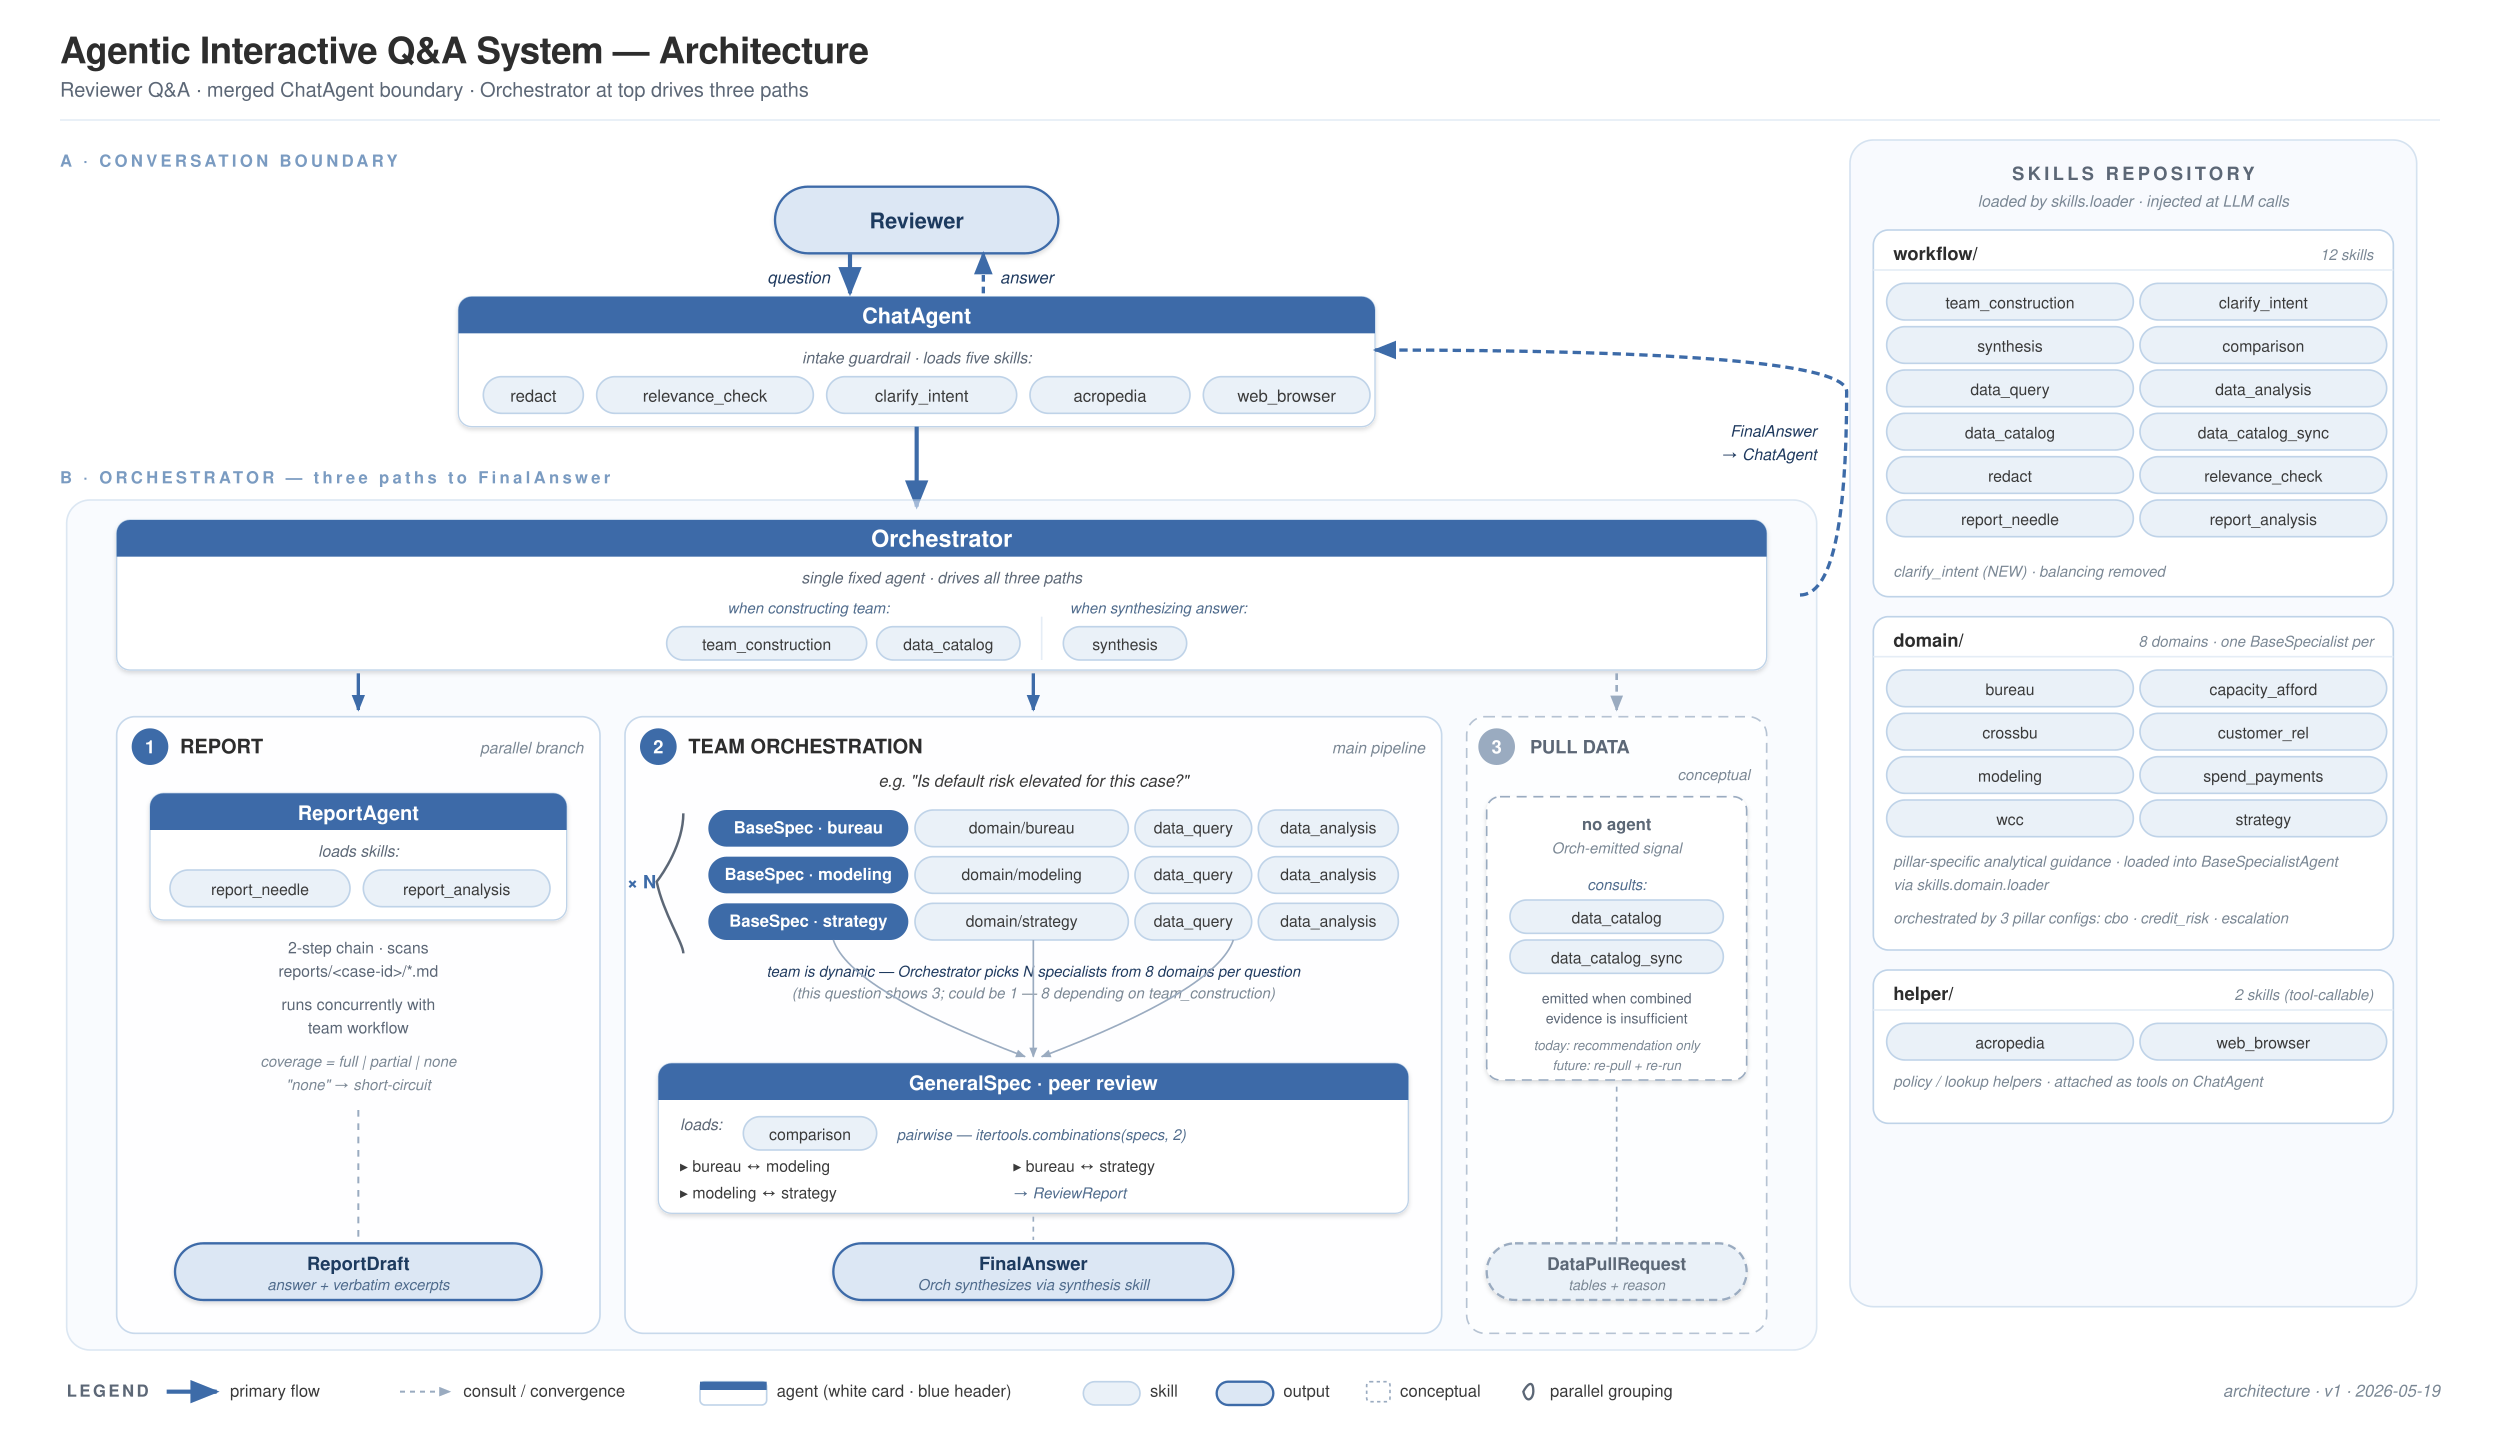
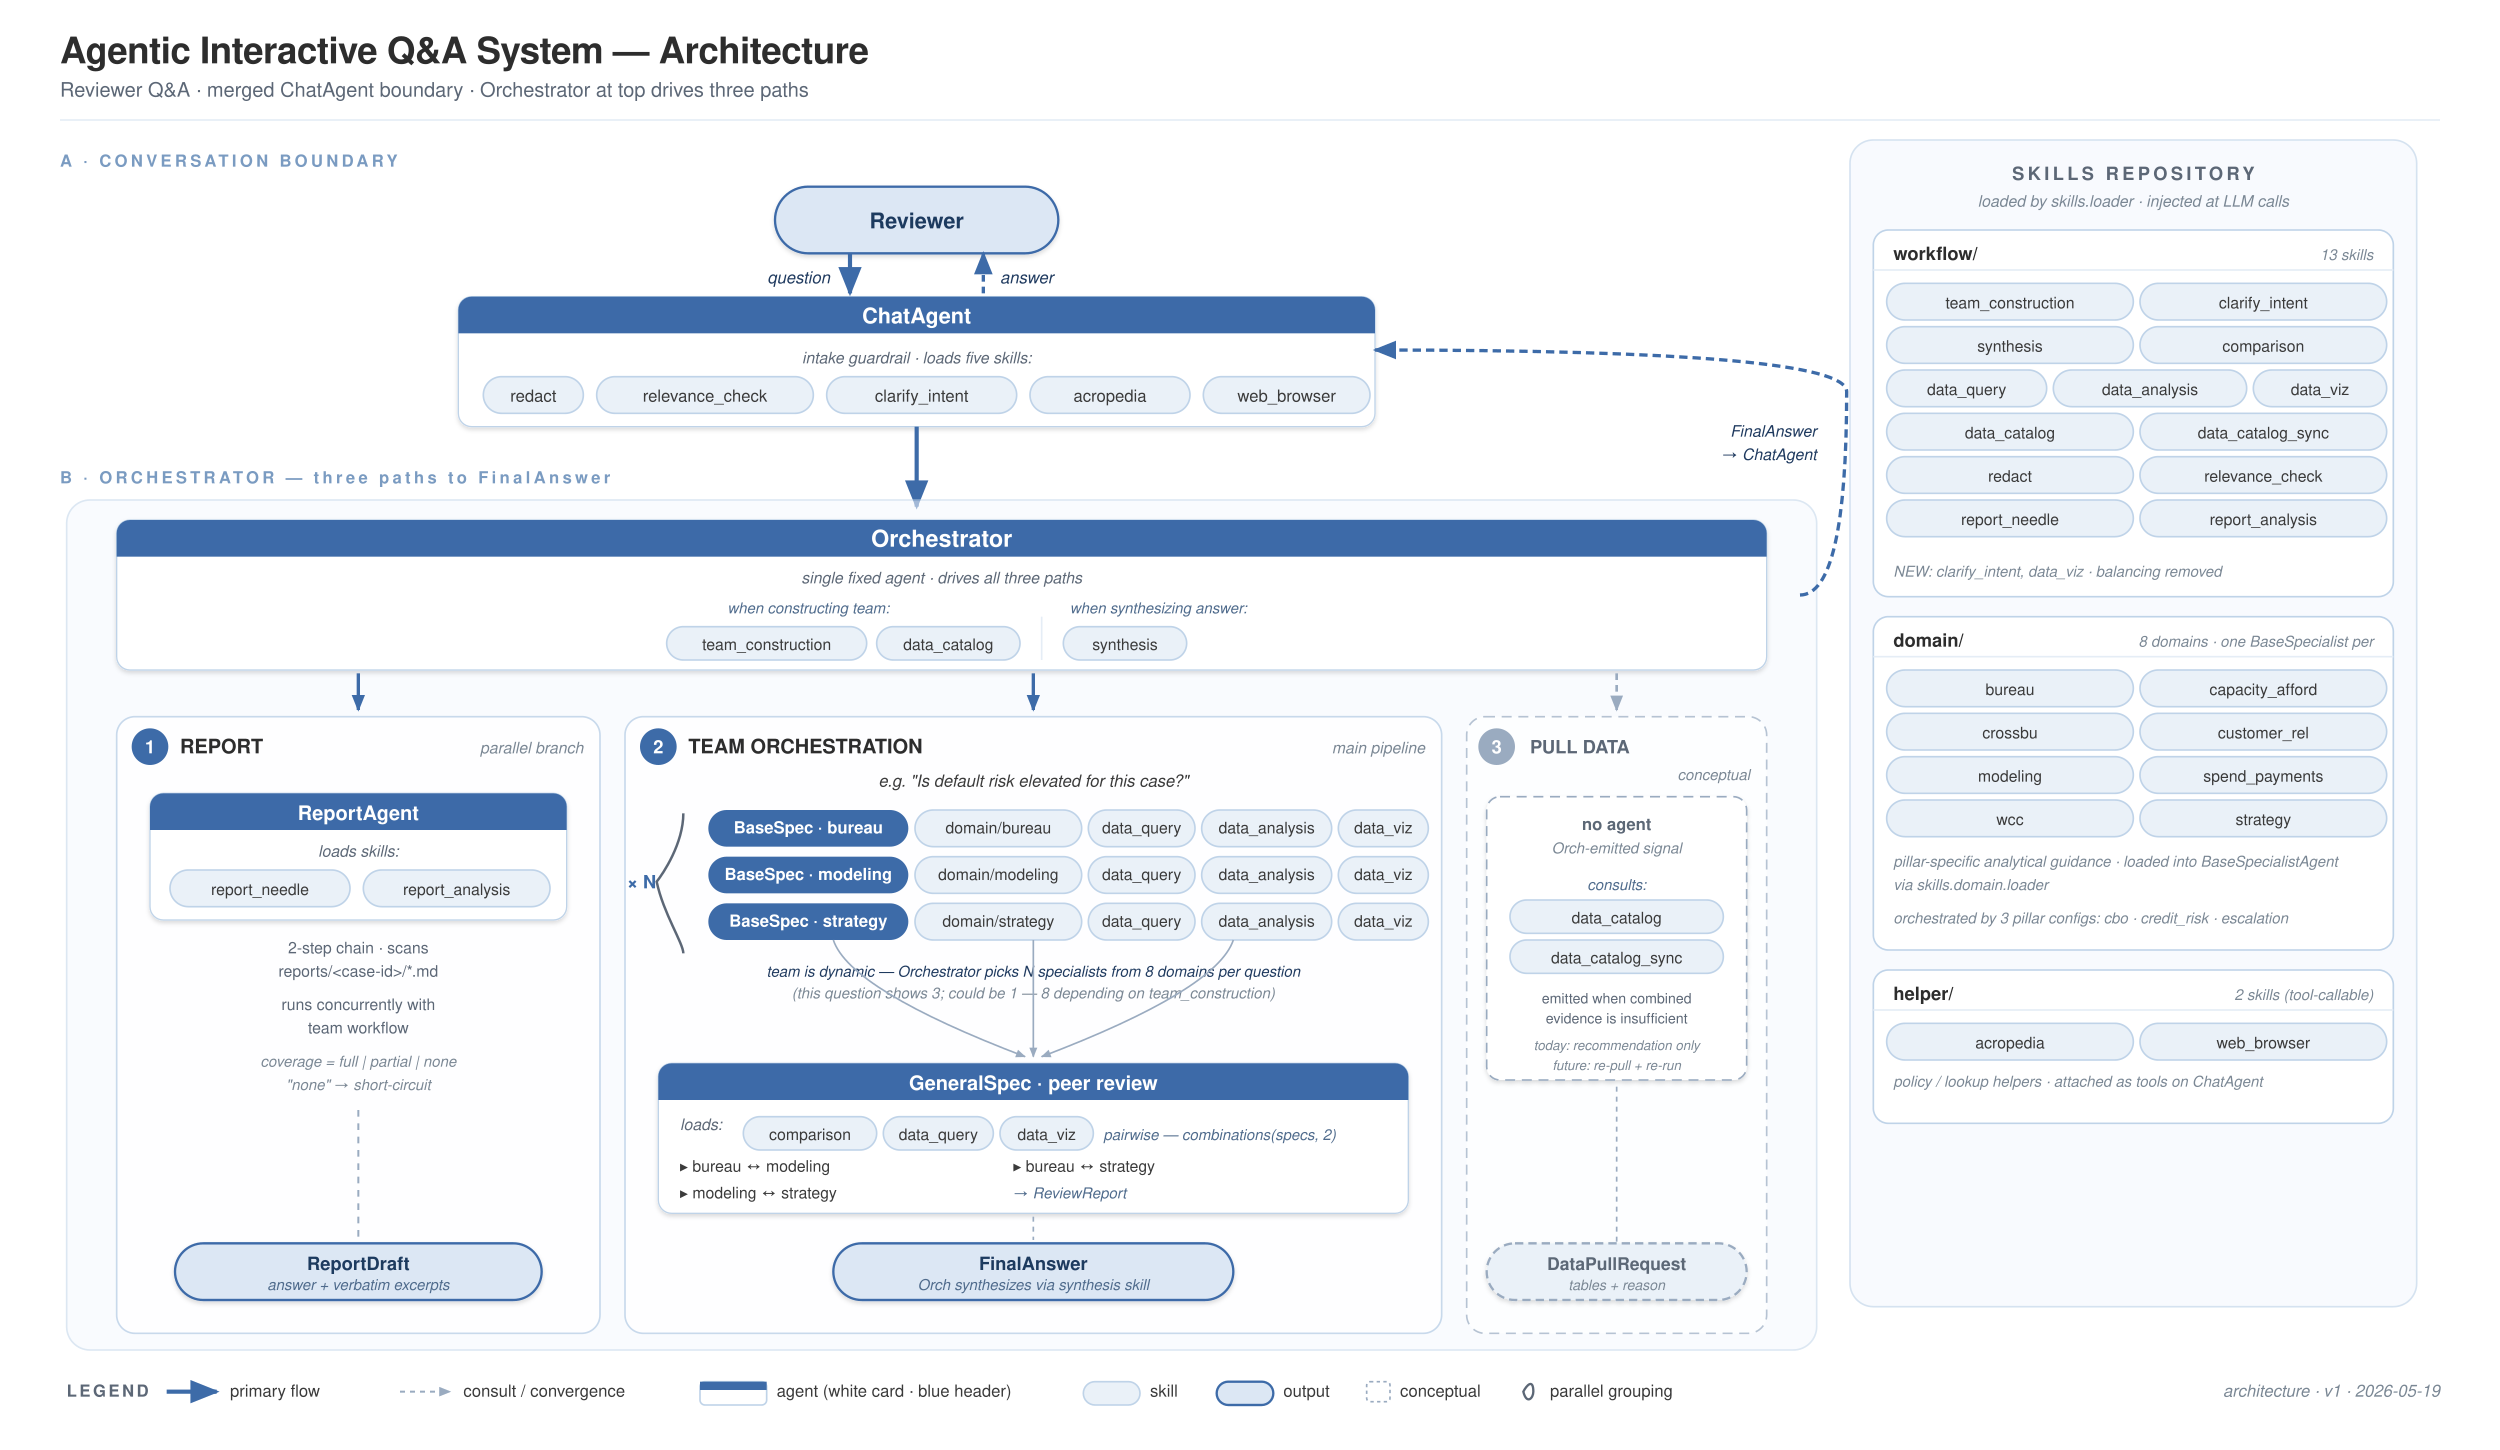
<svg xmlns="http://www.w3.org/2000/svg" viewBox="0 0 1500 870" font-family="ui-sans-serif, -apple-system, 'Segoe UI', system-ui, Helvetica, sans-serif">
  <defs>
    <filter id="shadow" x="-20%" y="-20%" width="140%" height="140%">
      <feGaussianBlur in="SourceAlpha" stdDeviation="1.2" />
      <feOffset dy="1.5" />
      <feComponentTransfer>
        <feFuncA type="linear" slope="0.14" />
      </feComponentTransfer>
      <feMerge>
        <feMergeNode />
        <feMergeNode in="SourceGraphic" />
      </feMerge>
    </filter>
    <marker id="ar-blue" viewBox="0 0 10 10" refX="9" refY="5" markerWidth="7" markerHeight="7" orient="auto-start-reverse">
      <path d="M0,1 L10,5 L0,9 Z" fill="#3D6BA8" />
    </marker>
    <marker id="ar-blue-sm" viewBox="0 0 10 10" refX="9" refY="5" markerWidth="5" markerHeight="5" orient="auto-start-reverse">
      <path d="M0,1 L10,5 L0,9 Z" fill="#3D6BA8" />
    </marker>
    <marker id="ar-gray" viewBox="0 0 10 10" refX="9" refY="5" markerWidth="6" markerHeight="6" orient="auto-start-reverse">
      <path d="M0,1 L10,5 L0,9 Z" fill="#9AABC0" />
    </marker>
  </defs>
  <rect width="1500" height="870" fill="#FFFFFF" />
  <text x="36" y="38" font-size="22" font-weight="700" fill="#2D2D2D" letter-spacing="-0.3">Agentic Interactive Q&amp;A System — Architecture</text>
  <text x="36" y="58" font-size="12" fill="#5C6776">Reviewer Q&amp;A · merged ChatAgent boundary · Orchestrator at top drives three paths</text>
  <line x1="36" y1="72" x2="1464" y2="72" stroke="#E5EDF6" />
  <text x="36" y="100" font-size="10" font-weight="700" fill="#7A9BC1" letter-spacing="2">A · CONVERSATION BOUNDARY</text>
  <g filter="url(#shadow)">
    <rect x="465" y="112" width="170" height="40" rx="20" fill="#DCE7F4" stroke="#3D6BA8" stroke-width="1.4" />
    <text x="550" y="137" font-size="13" font-weight="600" fill="#1F3A5F" text-anchor="middle">Reviewer</text>
  </g>
  <g filter="url(#shadow)">
    <rect x="275" y="178" width="550" height="78" rx="8" fill="#FFFFFF" stroke="#BFD3E8" stroke-width="0.8" />
    <path d="M275,186 a8,8 0 0 1 8,-8 h534 a8,8 0 0 1 8,8 v14 h-550 z" fill="#3D6BA8" />
    <text x="550" y="194" font-size="13" font-weight="700" fill="#FFFFFF" text-anchor="middle">ChatAgent</text>
    <text x="550" y="218" font-size="9.5" fill="#5C6776" text-anchor="middle" font-style="italic">intake guardrail · loads five skills:</text>
    <rect x="290" y="226" width="60" height="22" rx="11" fill="#EAF1F8" stroke="#BFD3E8" />
    <text x="320" y="241" font-size="10" fill="#3A3A3A" text-anchor="middle">redact</text>
    <rect x="358" y="226" width="130" height="22" rx="11" fill="#EAF1F8" stroke="#BFD3E8" />
    <text x="423" y="241" font-size="10" fill="#3A3A3A" text-anchor="middle">relevance_check</text>
    <rect x="496" y="226" width="114" height="22" rx="11" fill="#EAF1F8" stroke="#BFD3E8" />
    <text x="553" y="241" font-size="10" fill="#3A3A3A" text-anchor="middle">clarify_intent</text>
    <rect x="618" y="226" width="96" height="22" rx="11" fill="#EAF1F8" stroke="#BFD3E8" />
    <text x="666" y="241" font-size="10" fill="#3A3A3A" text-anchor="middle">acropedia</text>
    <rect x="722" y="226" width="100" height="22" rx="11" fill="#EAF1F8" stroke="#BFD3E8" />
    <text x="772" y="241" font-size="10" fill="#3A3A3A" text-anchor="middle">web_browser</text>
  </g>
  <line x1="510" y1="152" x2="510" y2="176" stroke="#3D6BA8" stroke-width="2.5" marker-end="url(#ar-blue)" />
  <text x="498" y="170" font-size="10" fill="#1F3A5F" text-anchor="end" font-style="italic">question</text>
  <path d="M590,176 L590,152" stroke="#3D6BA8" stroke-width="2" stroke-dasharray="4,3" marker-end="url(#ar-blue)" fill="none" />
  <text x="600" y="170" font-size="10" fill="#1F3A5F" font-style="italic">answer</text>
  <line x1="550" y1="256" x2="550" y2="304" stroke="#3D6BA8" stroke-width="2.5" marker-end="url(#ar-blue)" />
  <text x="36" y="290" font-size="10" font-weight="700" fill="#7A9BC1" letter-spacing="2">B · ORCHESTRATOR — three paths to FinalAnswer</text>
  <rect x="40" y="300" width="1050" height="510" rx="14" fill="#F4F8FD" stroke="#BFD3E8" stroke-width="1" opacity="0.55" />
  <g filter="url(#shadow)">
    <rect x="70" y="312" width="990" height="90" rx="8" fill="#FFFFFF" stroke="#BFD3E8" stroke-width="0.8" />
    <path d="M70,320 a8,8 0 0 1 8,-8 h974 a8,8 0 0 1 8,8 v14 h-990 z" fill="#3D6BA8" />
    <text x="565" y="328" font-size="14" font-weight="700" fill="#FFFFFF" text-anchor="middle">Orchestrator</text>
    <text x="565" y="350" font-size="9.5" fill="#5C6776" text-anchor="middle" font-style="italic">single fixed agent · drives all three paths</text>
    <text x="485" y="368" font-size="9" fill="#4F6B8C" text-anchor="middle" font-style="italic">when constructing team:</text>
    <text x="695" y="368" font-size="9" fill="#4F6B8C" text-anchor="middle" font-style="italic">when synthesizing answer:</text>
    <rect x="400" y="376" width="120" height="20" rx="10" fill="#EAF1F8" stroke="#BFD3E8" />
    <text x="460" y="390" font-size="9.5" fill="#3A3A3A" text-anchor="middle">team_construction</text>
    <rect x="526" y="376" width="86" height="20" rx="10" fill="#EAF1F8" stroke="#BFD3E8" />
    <text x="569" y="390" font-size="9.5" fill="#3A3A3A" text-anchor="middle">data_catalog</text>
    <line x1="625" y1="370" x2="625" y2="396" stroke="#E5EDF6" />
    <rect x="638" y="376" width="74" height="20" rx="10" fill="#EAF1F8" stroke="#BFD3E8" />
    <text x="675" y="390" font-size="9.5" fill="#3A3A3A" text-anchor="middle">synthesis</text>
  </g>
  <line x1="215" y1="404" x2="215" y2="426" stroke="#3D6BA8" stroke-width="2" marker-end="url(#ar-blue-sm)" />
  <line x1="620" y1="404" x2="620" y2="426" stroke="#3D6BA8" stroke-width="2" marker-end="url(#ar-blue-sm)" />
  <line x1="970" y1="404" x2="970" y2="426" stroke="#9AABC0" stroke-width="1.6" stroke-dasharray="4,3" marker-end="url(#ar-gray)" />
  <rect x="70" y="430" width="290" height="370" rx="11" fill="#FFFFFF" stroke="#BFD3E8" stroke-width="1" opacity="0.85" />
  <circle cx="90" cy="448" r="11" fill="#3D6BA8" />
  <text x="90" y="452" font-size="11" font-weight="700" fill="#FFFFFF" text-anchor="middle">1</text>
  <text x="108" y="452" font-size="12" font-weight="700" fill="#2D2D2D">REPORT</text>
  <text x="350" y="452" font-size="9.5" fill="#7A8794" text-anchor="end" font-style="italic">parallel branch</text>
  <g filter="url(#shadow)">
    <rect x="90" y="476" width="250" height="76" rx="8" fill="#FFFFFF" stroke="#BFD3E8" stroke-width="0.8" />
    <path d="M90,484 a8,8 0 0 1 8,-8 h234 a8,8 0 0 1 8,8 v14 h-250 z" fill="#3D6BA8" />
    <text x="215" y="492" font-size="12" font-weight="700" fill="#FFFFFF" text-anchor="middle">ReportAgent</text>
    <text x="215" y="514" font-size="9.5" fill="#5C6776" text-anchor="middle" font-style="italic">loads skills:</text>
    <rect x="102" y="522" width="108" height="22" rx="11" fill="#EAF1F8" stroke="#BFD3E8" />
    <text x="156" y="537" font-size="9.5" fill="#3A3A3A" text-anchor="middle">report_needle</text>
    <rect x="218" y="522" width="112" height="22" rx="11" fill="#EAF1F8" stroke="#BFD3E8" />
    <text x="274" y="537" font-size="9.5" fill="#3A3A3A" text-anchor="middle">report_analysis</text>
  </g>
  <text x="215" y="572" font-size="9.5" fill="#5C6776" text-anchor="middle">2-step chain · scans</text>
  <text x="215" y="586" font-size="9.5" fill="#5C6776" text-anchor="middle">reports/&lt;case-id&gt;/*.md</text>
  <text x="215" y="606" font-size="9.5" fill="#5C6776" text-anchor="middle">runs concurrently with</text>
  <text x="215" y="620" font-size="9.5" fill="#5C6776" text-anchor="middle">team workflow</text>
  <text x="215" y="640" font-size="9" fill="#7A8794" text-anchor="middle" font-style="italic">coverage = full | partial | none</text>
  <text x="215" y="654" font-size="9" fill="#7A8794" text-anchor="middle" font-style="italic">"none" → short-circuit</text>
  <line x1="215" y1="666" x2="215" y2="746" stroke="#9AABC0" stroke-width="1.2" stroke-dasharray="4,4" fill="none" />
  <g filter="url(#shadow)">
    <rect x="105" y="746" width="220" height="34" rx="17" fill="#DCE7F4" stroke="#3D6BA8" stroke-width="1.4" />
    <text x="215" y="762" font-size="11" font-weight="700" fill="#1F3A5F" text-anchor="middle">ReportDraft</text>
    <text x="215" y="774" font-size="9" fill="#4F6B8C" text-anchor="middle" font-style="italic">answer + verbatim excerpts</text>
  </g>
  <rect x="375" y="430" width="490" height="370" rx="11" fill="#FFFFFF" stroke="#BFD3E8" stroke-width="1" opacity="0.85" />
  <circle cx="395" cy="448" r="11" fill="#3D6BA8" />
  <text x="395" y="452" font-size="11" font-weight="700" fill="#FFFFFF" text-anchor="middle">2</text>
  <text x="413" y="452" font-size="12" font-weight="700" fill="#2D2D2D">TEAM ORCHESTRATION</text>
  <text x="855" y="452" font-size="9.5" fill="#7A8794" text-anchor="end" font-style="italic">main pipeline</text>
  <text x="620" y="472" font-size="10" fill="#3A3A3A" text-anchor="middle" font-style="italic">e.g. "Is default risk elevated for this case?"</text>
  <path d="M 410,488 C 410,506 398,524 394,529 C 398,548 410,566 410,572" fill="none" stroke="#5C6776" stroke-width="1.5" />
  <rect x="425" y="486" width="120" height="22" rx="11" fill="#3D6BA8" />
  <text x="485" y="500" font-size="10" font-weight="700" fill="#FFFFFF" text-anchor="middle">BaseSpec · bureau</text>
-   <rect x="549" y="486" width="128" height="22" rx="11" fill="#EAF1F8" stroke="#BFD3E8" />
-   <text x="613" y="500" font-size="9.5" fill="#3A3A3A" text-anchor="middle">domain/bureau</text>
-   <rect x="681" y="486" width="70" height="22" rx="11" fill="#EAF1F8" stroke="#BFD3E8" />
-   <text x="716" y="500" font-size="9.5" fill="#3A3A3A" text-anchor="middle">data_query</text>
-   <rect x="755" y="486" width="84" height="22" rx="11" fill="#EAF1F8" stroke="#BFD3E8" />
-   <text x="797" y="500" font-size="9.5" fill="#3A3A3A" text-anchor="middle">data_analysis</text>
+   <rect x="549" y="486" width="100" height="22" rx="11" fill="#EAF1F8" stroke="#BFD3E8" />
+   <text x="599" y="500" font-size="9.5" fill="#3A3A3A" text-anchor="middle">domain/bureau</text>
+   <rect x="653" y="486" width="64" height="22" rx="11" fill="#EAF1F8" stroke="#BFD3E8" />
+   <text x="685" y="500" font-size="9.5" fill="#3A3A3A" text-anchor="middle">data_query</text>
+   <rect x="721" y="486" width="78" height="22" rx="11" fill="#EAF1F8" stroke="#BFD3E8" />
+   <text x="760" y="500" font-size="9.5" fill="#3A3A3A" text-anchor="middle">data_analysis</text>
+   <rect x="803" y="486" width="54" height="22" rx="11" fill="#EAF1F8" stroke="#BFD3E8" />
+   <text x="830" y="500" font-size="9.5" fill="#3A3A3A" text-anchor="middle">data_viz</text>
  <rect x="425" y="514" width="120" height="22" rx="11" fill="#3D6BA8" />
  <text x="485" y="528" font-size="10" font-weight="700" fill="#FFFFFF" text-anchor="middle">BaseSpec · modeling</text>
-   <rect x="549" y="514" width="128" height="22" rx="11" fill="#EAF1F8" stroke="#BFD3E8" />
-   <text x="613" y="528" font-size="9.5" fill="#3A3A3A" text-anchor="middle">domain/modeling</text>
-   <rect x="681" y="514" width="70" height="22" rx="11" fill="#EAF1F8" stroke="#BFD3E8" />
-   <text x="716" y="528" font-size="9.5" fill="#3A3A3A" text-anchor="middle">data_query</text>
-   <rect x="755" y="514" width="84" height="22" rx="11" fill="#EAF1F8" stroke="#BFD3E8" />
-   <text x="797" y="528" font-size="9.5" fill="#3A3A3A" text-anchor="middle">data_analysis</text>
+   <rect x="549" y="514" width="100" height="22" rx="11" fill="#EAF1F8" stroke="#BFD3E8" />
+   <text x="599" y="528" font-size="9.5" fill="#3A3A3A" text-anchor="middle">domain/modeling</text>
+   <rect x="653" y="514" width="64" height="22" rx="11" fill="#EAF1F8" stroke="#BFD3E8" />
+   <text x="685" y="528" font-size="9.5" fill="#3A3A3A" text-anchor="middle">data_query</text>
+   <rect x="721" y="514" width="78" height="22" rx="11" fill="#EAF1F8" stroke="#BFD3E8" />
+   <text x="760" y="528" font-size="9.5" fill="#3A3A3A" text-anchor="middle">data_analysis</text>
+   <rect x="803" y="514" width="54" height="22" rx="11" fill="#EAF1F8" stroke="#BFD3E8" />
+   <text x="830" y="528" font-size="9.5" fill="#3A3A3A" text-anchor="middle">data_viz</text>
  <rect x="425" y="542" width="120" height="22" rx="11" fill="#3D6BA8" />
  <text x="485" y="556" font-size="10" font-weight="700" fill="#FFFFFF" text-anchor="middle">BaseSpec · strategy</text>
-   <rect x="549" y="542" width="128" height="22" rx="11" fill="#EAF1F8" stroke="#BFD3E8" />
-   <text x="613" y="556" font-size="9.5" fill="#3A3A3A" text-anchor="middle">domain/strategy</text>
-   <rect x="681" y="542" width="70" height="22" rx="11" fill="#EAF1F8" stroke="#BFD3E8" />
-   <text x="716" y="556" font-size="9.5" fill="#3A3A3A" text-anchor="middle">data_query</text>
-   <rect x="755" y="542" width="84" height="22" rx="11" fill="#EAF1F8" stroke="#BFD3E8" />
-   <text x="797" y="556" font-size="9.5" fill="#3A3A3A" text-anchor="middle">data_analysis</text>
+   <rect x="549" y="542" width="100" height="22" rx="11" fill="#EAF1F8" stroke="#BFD3E8" />
+   <text x="599" y="556" font-size="9.5" fill="#3A3A3A" text-anchor="middle">domain/strategy</text>
+   <rect x="653" y="542" width="64" height="22" rx="11" fill="#EAF1F8" stroke="#BFD3E8" />
+   <text x="685" y="556" font-size="9.5" fill="#3A3A3A" text-anchor="middle">data_query</text>
+   <rect x="721" y="542" width="78" height="22" rx="11" fill="#EAF1F8" stroke="#BFD3E8" />
+   <text x="760" y="556" font-size="9.5" fill="#3A3A3A" text-anchor="middle">data_analysis</text>
+   <rect x="803" y="542" width="54" height="22" rx="11" fill="#EAF1F8" stroke="#BFD3E8" />
+   <text x="830" y="556" font-size="9.5" fill="#3A3A3A" text-anchor="middle">data_viz</text>
  <text x="385" y="533" font-size="11" font-weight="700" fill="#3D6BA8" text-anchor="middle">× N</text>
  <text x="620" y="586" font-size="9" fill="#1F3A5F" text-anchor="middle" font-style="italic">team is dynamic — Orchestrator picks N specialists from 8 domains per question</text>
  <text x="620" y="599" font-size="9" fill="#7A8794" text-anchor="middle" font-style="italic">(this question shows 3; could be 1 — 8 depending on team_construction)</text>
  <path d="M 500,564 Q 510,594 615,634" stroke="#9AABC0" stroke-width="1" fill="none" marker-end="url(#ar-gray)" />
  <path d="M 620,564 L 620,634" stroke="#9AABC0" stroke-width="1" fill="none" marker-end="url(#ar-gray)" />
  <path d="M 740,564 Q 730,594 625,634" stroke="#9AABC0" stroke-width="1" fill="none" marker-end="url(#ar-gray)" />
  <g filter="url(#shadow)">
    <rect x="395" y="638" width="450" height="90" rx="8" fill="#FFFFFF" stroke="#BFD3E8" stroke-width="0.8" />
    <path d="M395,646 a8,8 0 0 1 8,-8 h434 a8,8 0 0 1 8,8 v14 h-450 z" fill="#3D6BA8" />
    <text x="620" y="654" font-size="12" font-weight="700" fill="#FFFFFF" text-anchor="middle">GeneralSpec  ·  peer review</text>
    <text x="408" y="678" font-size="9.5" fill="#5C6776" font-style="italic">loads:</text>
    <rect x="446" y="670" width="80" height="20" rx="10" fill="#EAF1F8" stroke="#BFD3E8" />
    <text x="486" y="684" font-size="9.5" fill="#3A3A3A" text-anchor="middle">comparison</text>
-     <text x="538" y="684" font-size="9" fill="#4F6B8C" font-style="italic">pairwise — itertools.combinations(specs, 2)</text>
+     <rect x="530" y="670" width="66" height="20" rx="10" fill="#EAF1F8" stroke="#BFD3E8" />
+     <text x="563" y="684" font-size="9.5" fill="#3A3A3A" text-anchor="middle">data_query</text>
+     <rect x="600" y="670" width="56" height="20" rx="10" fill="#EAF1F8" stroke="#BFD3E8" />
+     <text x="628" y="684" font-size="9.5" fill="#3A3A3A" text-anchor="middle">data_viz</text>
+     <text x="662" y="684" font-size="9" fill="#4F6B8C" font-style="italic">pairwise — combinations(specs, 2)</text>
    <text x="408" y="703" font-size="9.5" fill="#3A3A3A">▸ bureau ↔ modeling</text>
    <text x="608" y="703" font-size="9.5" fill="#3A3A3A">▸ bureau ↔ strategy</text>
    <text x="408" y="719" font-size="9.5" fill="#3A3A3A">▸ modeling ↔ strategy</text>
    <text x="608" y="719" font-size="9" fill="#4F6B8C" font-style="italic">→ ReviewReport</text>
  </g>
  <line x1="620" y1="730" x2="620" y2="744" stroke="#9AABC0" stroke-width="1" stroke-dasharray="3,3" fill="none" />
  <g filter="url(#shadow)">
    <rect x="500" y="746" width="240" height="34" rx="17" fill="#DCE7F4" stroke="#3D6BA8" stroke-width="1.4" />
    <text x="620" y="762" font-size="11" font-weight="700" fill="#1F3A5F" text-anchor="middle">FinalAnswer</text>
    <text x="620" y="774" font-size="9" fill="#4F6B8C" text-anchor="middle" font-style="italic">Orch synthesizes via synthesis skill</text>
  </g>
  <rect x="880" y="430" width="180" height="370" rx="11" fill="#FFFFFF" stroke="#9AABC0" stroke-width="1" stroke-dasharray="6,4" opacity="0.7" />
  <circle cx="898" cy="448" r="11" fill="#9AABC0" />
  <text x="898" y="452" font-size="11" font-weight="700" fill="#FFFFFF" text-anchor="middle">3</text>
  <text x="918" y="452" font-size="11" font-weight="700" fill="#5C6776">PULL DATA</text>
  <text x="1050" y="468" font-size="9" fill="#7A8794" text-anchor="end" font-style="italic">conceptual</text>
  <g filter="url(#shadow)">
    <rect x="892" y="478" width="156" height="170" rx="8" fill="#FFFFFF" stroke="#9AABC0" stroke-width="1" stroke-dasharray="6,4" />
    <text x="970" y="498" font-size="10" font-weight="700" fill="#5C6776" text-anchor="middle">no agent</text>
    <text x="970" y="512" font-size="9" fill="#7A8794" text-anchor="middle" font-style="italic">Orch-emitted signal</text>
    <text x="970" y="534" font-size="9" fill="#4F6B8C" text-anchor="middle" font-style="italic">consults:</text>
    <rect x="906" y="540" width="128" height="20" rx="10" fill="#EAF1F8" stroke="#BFD3E8" />
    <text x="970" y="554" font-size="9.5" fill="#3A3A3A" text-anchor="middle">data_catalog</text>
    <rect x="906" y="564" width="128" height="20" rx="10" fill="#EAF1F8" stroke="#BFD3E8" />
    <text x="970" y="578" font-size="9.5" fill="#3A3A3A" text-anchor="middle">data_catalog_sync</text>
    <text x="970" y="602" font-size="8.5" fill="#5C6776" text-anchor="middle">emitted when combined</text>
    <text x="970" y="614" font-size="8.5" fill="#5C6776" text-anchor="middle">evidence is insufficient</text>
    <text x="970" y="630" font-size="8" fill="#7A8794" text-anchor="middle" font-style="italic">today: recommendation only</text>
    <text x="970" y="642" font-size="8" fill="#7A8794" text-anchor="middle" font-style="italic">future: re-pull + re-run</text>
  </g>
  <line x1="970" y1="652" x2="970" y2="746" stroke="#9AABC0" stroke-width="1" stroke-dasharray="3,3" fill="none" />
  <g filter="url(#shadow)">
    <rect x="892" y="746" width="156" height="34" rx="17" fill="#EAF1F8" stroke="#9AABC0" stroke-width="1.4" stroke-dasharray="5,3" />
    <text x="970" y="762" font-size="10.5" font-weight="700" fill="#5C6776" text-anchor="middle">DataPullRequest</text>
    <text x="970" y="774" font-size="8.5" fill="#7A8794" text-anchor="middle" font-style="italic">tables + reason</text>
  </g>
  <path d="M1080,357 Q1108,357 1108,235 Q1108,210 825,210" stroke="#3D6BA8" stroke-width="2" stroke-dasharray="5,3" fill="none" marker-end="url(#ar-blue)" />
  <text x="1090" y="262" font-size="9.5" fill="#1F3A5F" font-style="italic" text-anchor="end">FinalAnswer</text>
  <text x="1090" y="276" font-size="9.5" fill="#1F3A5F" font-style="italic" text-anchor="end">→ ChatAgent</text>
  <rect x="1110" y="84" width="340" height="700" rx="14" fill="#F4F8FD" stroke="#BFD3E8" stroke-width="1" opacity="0.65" />
  <text x="1280" y="108" font-size="11" font-weight="700" fill="#5C6776" letter-spacing="2" text-anchor="middle">SKILLS REPOSITORY</text>
  <text x="1280" y="124" font-size="9.5" fill="#7A8794" text-anchor="middle" font-style="italic">loaded by skills.loader · injected at LLM calls</text>
  <rect x="1124" y="138" width="312" height="220" rx="9" fill="#FFFFFF" stroke="#BFD3E8" />
  <text x="1136" y="156" font-size="11" font-weight="700" fill="#2D2D2D">workflow/</text>
-   <text x="1424" y="156" font-size="9" fill="#7A8794" text-anchor="end" font-style="italic">12 skills</text>
+   <text x="1424" y="156" font-size="9" fill="#7A8794" text-anchor="end" font-style="italic">13 skills</text>
  <line x1="1124" y1="162" x2="1436" y2="162" stroke="#E5EDF6" />
  <g font-size="9.5" fill="#3A3A3A">
    <rect x="1132" y="170" width="148" height="22" rx="11" fill="#EAF1F8" stroke="#BFD3E8" />
    <text x="1206" y="185" text-anchor="middle">team_construction</text>
    <rect x="1284" y="170" width="148" height="22" rx="11" fill="#EAF1F8" stroke="#BFD3E8" />
    <text x="1358" y="185" text-anchor="middle">clarify_intent</text>
    <rect x="1132" y="196" width="148" height="22" rx="11" fill="#EAF1F8" stroke="#BFD3E8" />
    <text x="1206" y="211" text-anchor="middle">synthesis</text>
    <rect x="1284" y="196" width="148" height="22" rx="11" fill="#EAF1F8" stroke="#BFD3E8" />
    <text x="1358" y="211" text-anchor="middle">comparison</text>
-     <rect x="1132" y="222" width="148" height="22" rx="11" fill="#EAF1F8" stroke="#BFD3E8" />
-     <text x="1206" y="237" text-anchor="middle">data_query</text>
-     <rect x="1284" y="222" width="148" height="22" rx="11" fill="#EAF1F8" stroke="#BFD3E8" />
-     <text x="1358" y="237" text-anchor="middle">data_analysis</text>
+     <rect x="1132" y="222" width="96" height="22" rx="11" fill="#EAF1F8" stroke="#BFD3E8" />
+     <text x="1180" y="237" text-anchor="middle">data_query</text>
+     <rect x="1232" y="222" width="116" height="22" rx="11" fill="#EAF1F8" stroke="#BFD3E8" />
+     <text x="1290" y="237" text-anchor="middle">data_analysis</text>
+     <rect x="1352" y="222" width="80" height="22" rx="11" fill="#EAF1F8" stroke="#BFD3E8" />
+     <text x="1392" y="237" text-anchor="middle">data_viz</text>
    <rect x="1132" y="248" width="148" height="22" rx="11" fill="#EAF1F8" stroke="#BFD3E8" />
    <text x="1206" y="263" text-anchor="middle">data_catalog</text>
    <rect x="1284" y="248" width="148" height="22" rx="11" fill="#EAF1F8" stroke="#BFD3E8" />
    <text x="1358" y="263" text-anchor="middle">data_catalog_sync</text>
    <rect x="1132" y="274" width="148" height="22" rx="11" fill="#EAF1F8" stroke="#BFD3E8" />
    <text x="1206" y="289" text-anchor="middle">redact</text>
    <rect x="1284" y="274" width="148" height="22" rx="11" fill="#EAF1F8" stroke="#BFD3E8" />
    <text x="1358" y="289" text-anchor="middle">relevance_check</text>
    <rect x="1132" y="300" width="148" height="22" rx="11" fill="#EAF1F8" stroke="#BFD3E8" />
    <text x="1206" y="315" text-anchor="middle">report_needle</text>
    <rect x="1284" y="300" width="148" height="22" rx="11" fill="#EAF1F8" stroke="#BFD3E8" />
    <text x="1358" y="315" text-anchor="middle">report_analysis</text>
  </g>
-   <text x="1136" y="346" font-size="9" fill="#7A8794" font-style="italic">clarify_intent (NEW) · balancing removed</text>
+   <text x="1136" y="346" font-size="9" fill="#7A8794" font-style="italic">NEW: clarify_intent, data_viz  ·  balancing removed</text>
  <rect x="1124" y="370" width="312" height="200" rx="9" fill="#FFFFFF" stroke="#BFD3E8" />
  <text x="1136" y="388" font-size="11" font-weight="700" fill="#2D2D2D">domain/</text>
  <text x="1424" y="388" font-size="9" fill="#7A8794" text-anchor="end" font-style="italic">8 domains · one BaseSpecialist per</text>
  <line x1="1124" y1="394" x2="1436" y2="394" stroke="#E5EDF6" />
  <g font-size="9.5" fill="#3A3A3A">
    <rect x="1132" y="402" width="148" height="22" rx="11" fill="#EAF1F8" stroke="#BFD3E8" />
    <text x="1206" y="417" text-anchor="middle">bureau</text>
    <rect x="1284" y="402" width="148" height="22" rx="11" fill="#EAF1F8" stroke="#BFD3E8" />
    <text x="1358" y="417" text-anchor="middle">capacity_afford</text>
    <rect x="1132" y="428" width="148" height="22" rx="11" fill="#EAF1F8" stroke="#BFD3E8" />
    <text x="1206" y="443" text-anchor="middle">crossbu</text>
    <rect x="1284" y="428" width="148" height="22" rx="11" fill="#EAF1F8" stroke="#BFD3E8" />
    <text x="1358" y="443" text-anchor="middle">customer_rel</text>
    <rect x="1132" y="454" width="148" height="22" rx="11" fill="#EAF1F8" stroke="#BFD3E8" />
    <text x="1206" y="469" text-anchor="middle">modeling</text>
    <rect x="1284" y="454" width="148" height="22" rx="11" fill="#EAF1F8" stroke="#BFD3E8" />
    <text x="1358" y="469" text-anchor="middle">spend_payments</text>
    <rect x="1132" y="480" width="148" height="22" rx="11" fill="#EAF1F8" stroke="#BFD3E8" />
    <text x="1206" y="495" text-anchor="middle">wcc</text>
    <rect x="1284" y="480" width="148" height="22" rx="11" fill="#EAF1F8" stroke="#BFD3E8" />
    <text x="1358" y="495" text-anchor="middle">strategy</text>
  </g>
  <text x="1136" y="520" font-size="9" fill="#7A8794" font-style="italic">pillar-specific analytical guidance · loaded into BaseSpecialistAgent</text>
  <text x="1136" y="534" font-size="9" fill="#7A8794" font-style="italic">via skills.domain.loader</text>
  <text x="1136" y="554" font-size="9" fill="#7A8794" font-style="italic">orchestrated by 3 pillar configs: cbo · credit_risk · escalation</text>
  <rect x="1124" y="582" width="312" height="92" rx="9" fill="#FFFFFF" stroke="#BFD3E8" />
  <text x="1136" y="600" font-size="11" font-weight="700" fill="#2D2D2D">helper/</text>
  <text x="1424" y="600" font-size="9" fill="#7A8794" text-anchor="end" font-style="italic">2 skills (tool-callable)</text>
  <line x1="1124" y1="606" x2="1436" y2="606" stroke="#E5EDF6" />
  <g font-size="9.5" fill="#3A3A3A">
    <rect x="1132" y="614" width="148" height="22" rx="11" fill="#EAF1F8" stroke="#BFD3E8" />
    <text x="1206" y="629" text-anchor="middle">acropedia</text>
    <rect x="1284" y="614" width="148" height="22" rx="11" fill="#EAF1F8" stroke="#BFD3E8" />
    <text x="1358" y="629" text-anchor="middle">web_browser</text>
  </g>
  <text x="1136" y="652" font-size="9" fill="#7A8794" font-style="italic">policy / lookup helpers · attached as tools on ChatAgent</text>
  <g transform="translate(40, 838)">
    <text x="0" y="0" font-size="10" font-weight="700" fill="#5C6776" letter-spacing="1.5">LEGEND</text>
    <line x1="60" y1="-3" x2="90" y2="-3" stroke="#3D6BA8" stroke-width="2.5" marker-end="url(#ar-blue)" />
    <text x="98" y="0" font-size="10" fill="#3A3A3A">primary flow</text>
    <line x1="200" y1="-3" x2="230" y2="-3" stroke="#9AABC0" stroke-width="1.2" stroke-dasharray="3,3" marker-end="url(#ar-gray)" />
    <text x="238" y="0" font-size="10" fill="#3A3A3A">consult / convergence</text>
    <rect x="380" y="-9" width="40" height="14" rx="3" fill="#FFFFFF" stroke="#BFD3E8" />
    <rect x="380" y="-9" width="40" height="5" fill="#3D6BA8" />
    <text x="426" y="0" font-size="10" fill="#3A3A3A">agent (white card · blue header)</text>
    <rect x="610" y="-9" width="34" height="14" rx="7" fill="#EAF1F8" stroke="#BFD3E8" />
    <text x="650" y="0" font-size="10" fill="#3A3A3A">skill</text>
    <rect x="690" y="-9" width="34" height="14" rx="7" fill="#DCE7F4" stroke="#3D6BA8" stroke-width="1.4" />
    <text x="730" y="0" font-size="10" fill="#3A3A3A">output</text>
    <rect x="780" y="-9" width="14" height="12" rx="2" fill="#FFFFFF" stroke="#9AABC0" stroke-dasharray="2,2" />
    <text x="800" y="0" font-size="10" fill="#3A3A3A">conceptual</text>
    <path d="M880,-3 C880,1 876,5 874,-3 C876,-7 880,-11 880,-3" fill="none" stroke="#5C6776" stroke-width="1.4" />
    <text x="890" y="0" font-size="10" fill="#3A3A3A">parallel grouping</text>
  </g>
  <text x="1464" y="838" font-size="10" fill="#7A8794" text-anchor="end" font-style="italic">architecture · v1 · 2026-05-19</text>
</svg>
